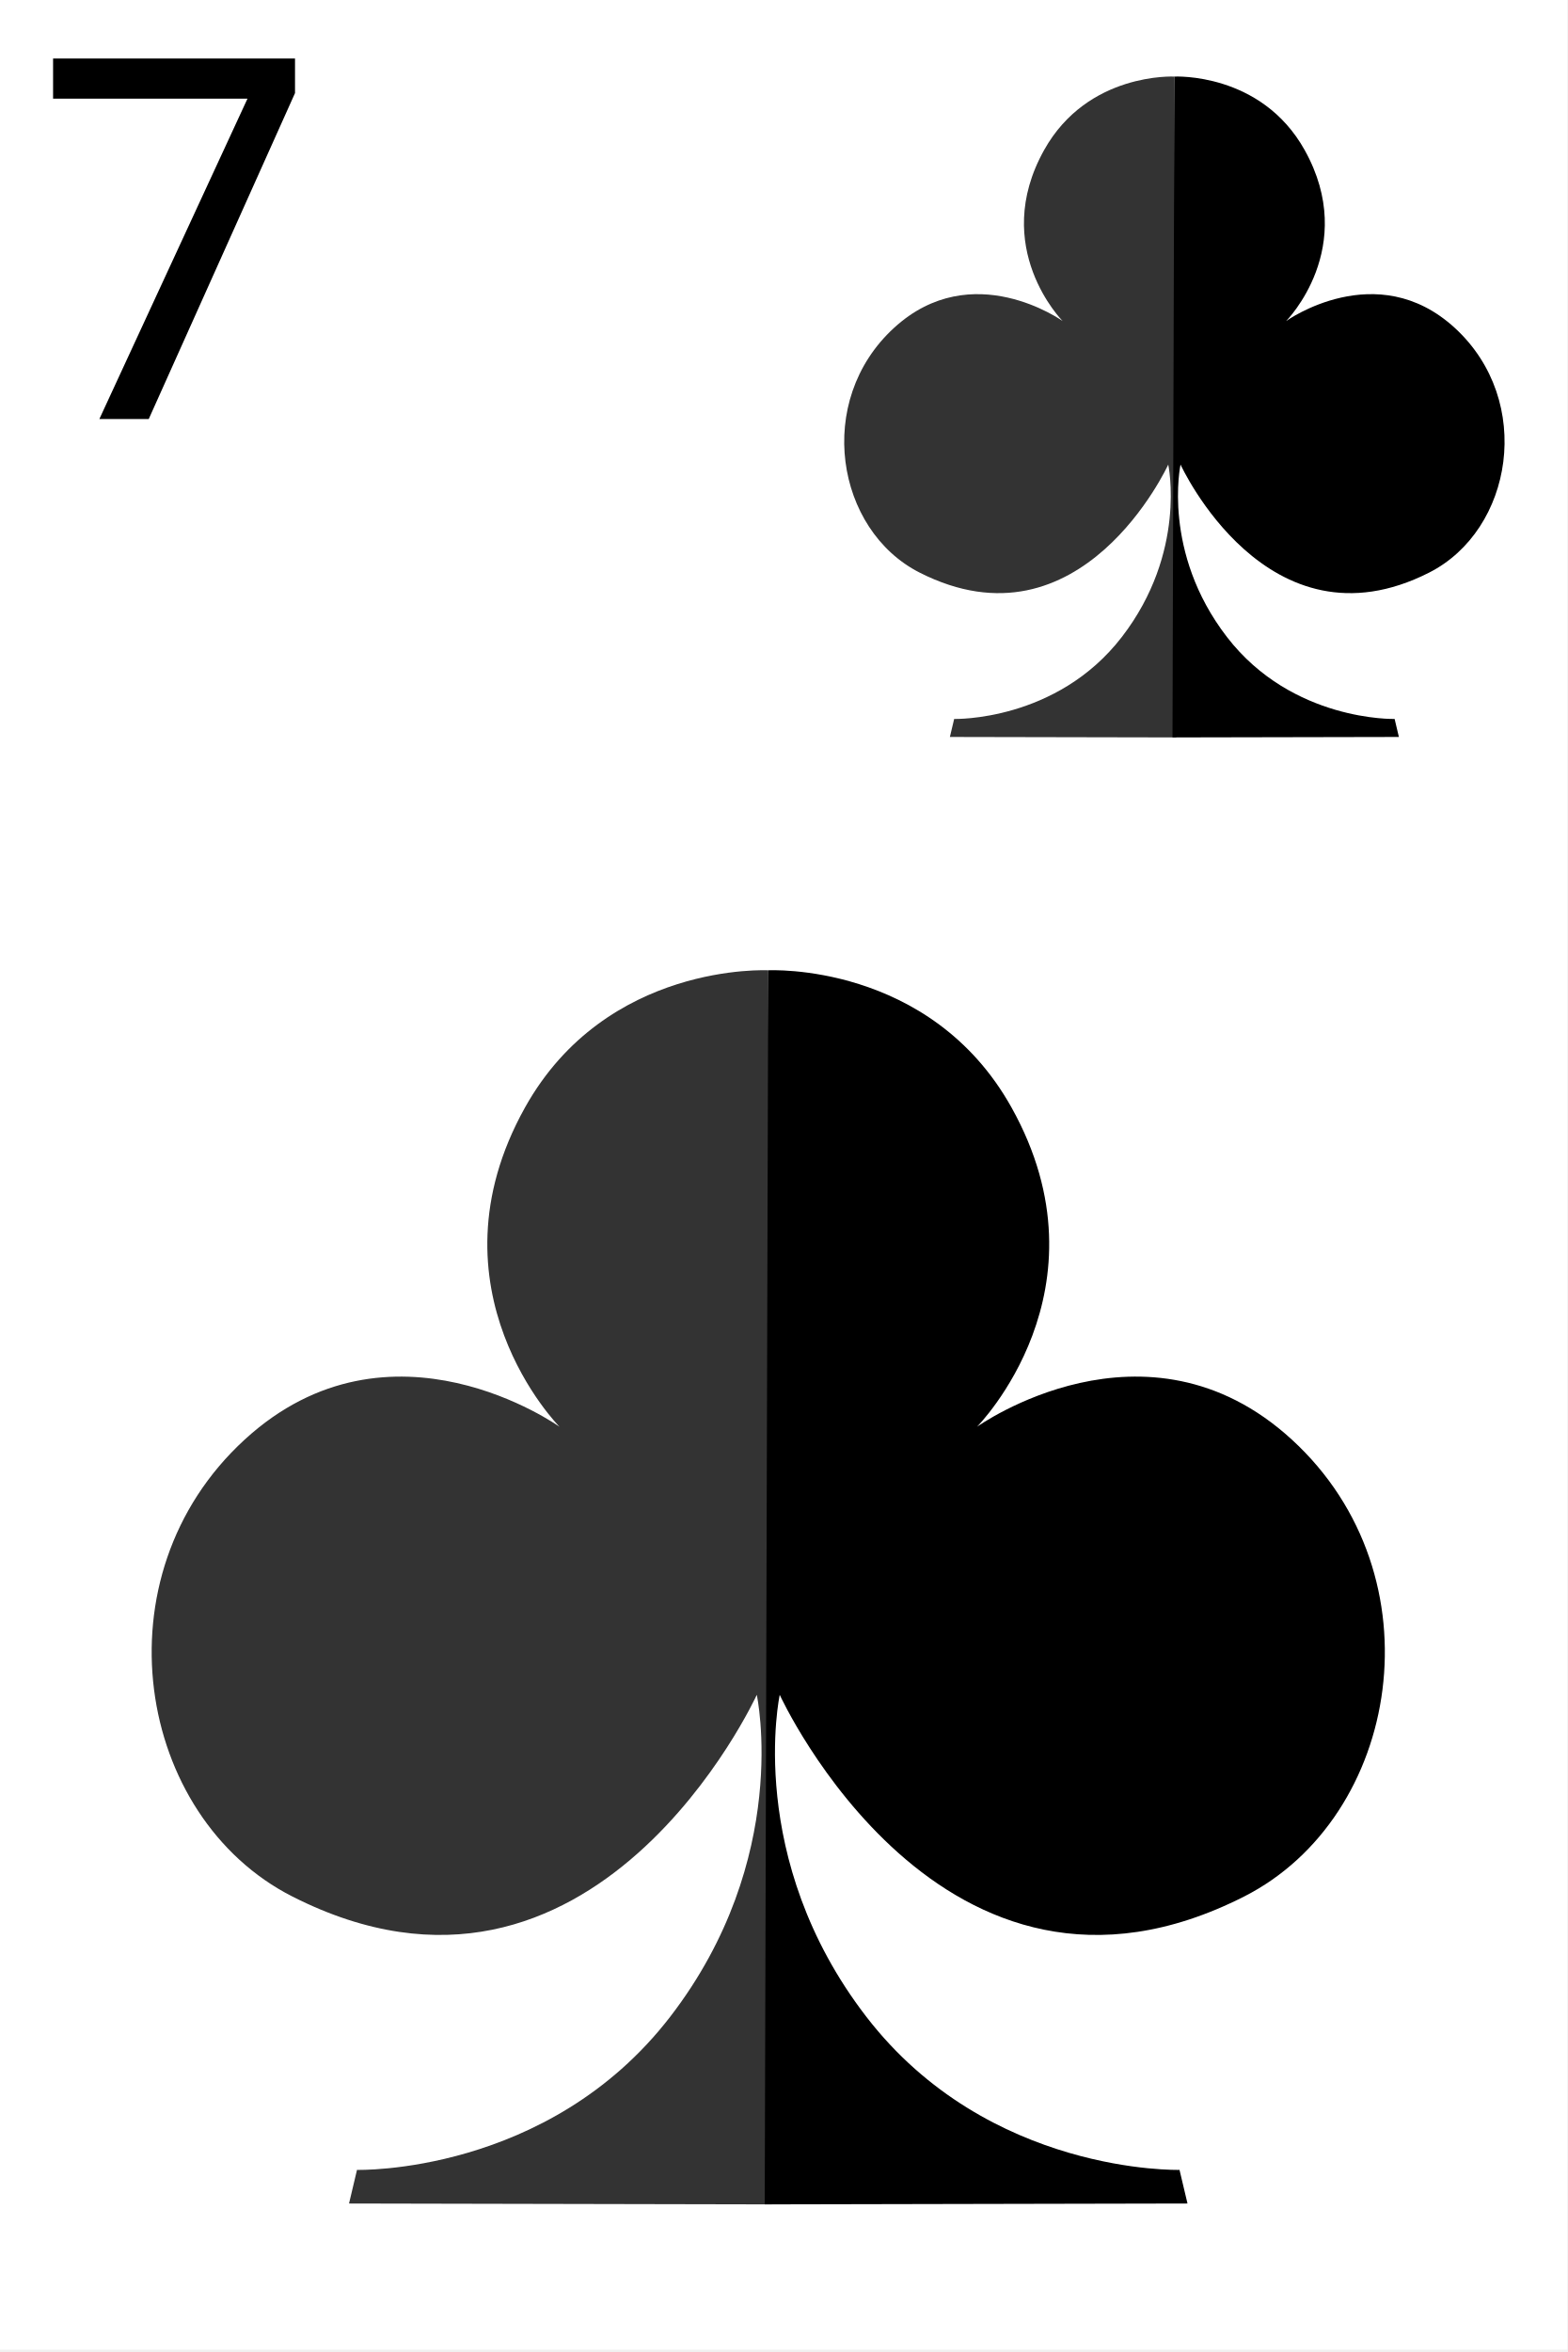
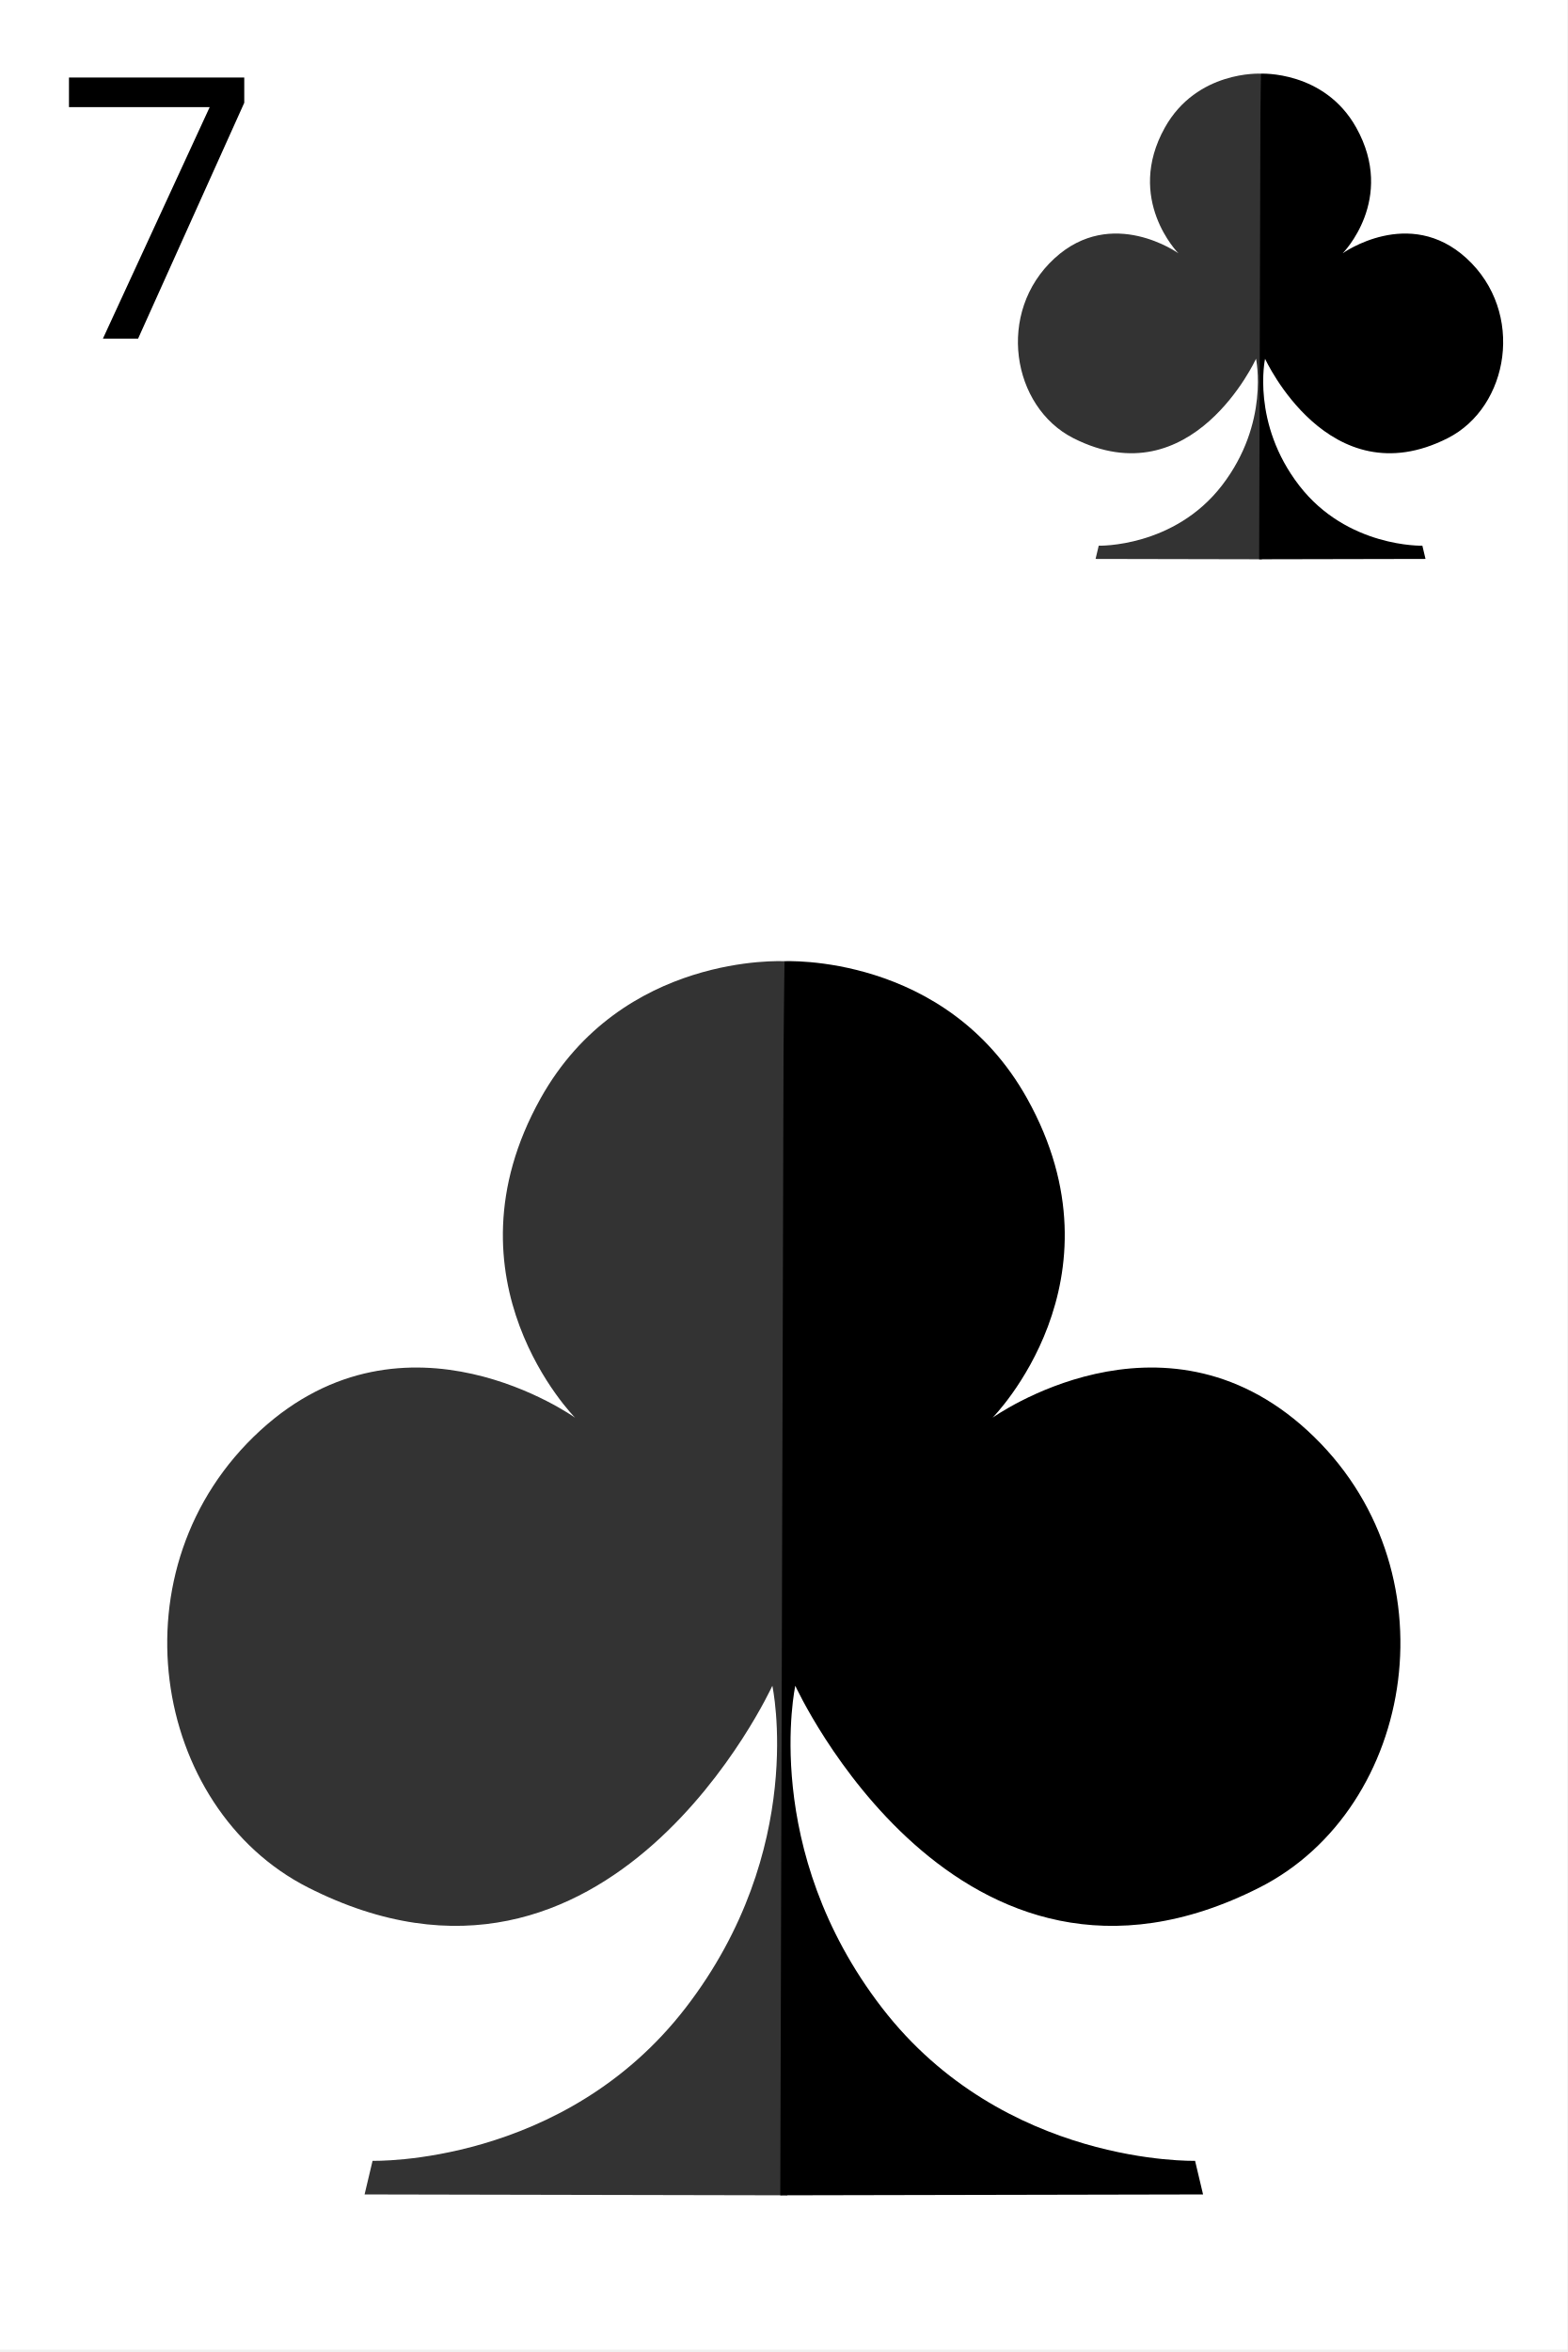
<svg xmlns="http://www.w3.org/2000/svg" width="150" height="225" viewBox="0 0 39.688 59.531" version="1.1" id="svg5">
  <defs id="defs2">
+     <rect x="234.93" y="83.952" width="221.39" height="12.187" id="rect34409" />
    <mask maskUnits="userSpaceOnUse" id="mask1192">
      <rect style="fill:#ffffff;fill-opacity:1;stroke-width:0.265" id="rect1194" width="101.388" height="140.797" x="-26.153" y="82.4" />
    </mask>
  </defs>
  <g id="layer1">
    <rect style="fill:#ffffff;fill-opacity:1;stroke-width:0.265" id="rect5028" width="39.678" height="59.472" x="0" y="-2.220446e-16" />
-     <text xml:space="preserve" style="font-size:12.781px;font-family:Wingdings;-inkscape-font-specification:Wingdings;text-align:center;text-anchor:middle;fill:#ff0000;stroke-width:1.065" x="0.783" y="10.606" id="text63">
-       <tspan id="tspan61" x="0.783" y="10.606" style="font-style:normal;font-variant:normal;font-weight:normal;font-stretch:normal;font-family:'Bauhaus 93';-inkscape-font-specification:'Bauhaus 93, ';text-align:start;text-anchor:start;fill:#000000;stroke-width:1.065">7</tspan>
+     <text xml:space="preserve" style="font-size:9.243px;font-family:Wingdings;-inkscape-font-specification:Wingdings;text-align:center;text-anchor:middle;fill:#ff0000;stroke-width:0.77" x="1.338" y="8.571" id="text63">
+       <tspan id="tspan61" x="1.338" y="8.571" style="font-style:normal;font-variant:normal;font-weight:normal;font-stretch:normal;font-family:sans-serif;-inkscape-font-specification:sans-serif;text-align:start;text-anchor:start;fill:#000000;stroke-width:0.77">7</tspan>
    </text>
-     <g id="g699">
-       <path style="fill:#333333;stroke-width:0.265" d="m 19.45,24.559 c 0,0 -4.098,-0.218 -6.158,3.471 -2.575,4.613 0.873,8.083 0.873,8.083 0,0 -4.275,-3.062 -7.969,0.323 -3.778,3.461 -2.748,9.56 1.207,11.567 7.648,3.881 11.756,-5.105 11.756,-5.105 0,0 0.896,4.142 -2.194,8.15 -3.09,4.008 -7.927,3.874 -7.927,3.874 l -0.202,0.851 10.703,0.022 z" id="path552" />
+     <g id="g699" transform="translate(0.3939047,-0.229778)">
+       <path style="fill:#333333;stroke-width:0.265" d="m 19.45,24.559 c 0,0 -4.098,-0.218 -6.158,3.471 -2.575,4.613 0.873,8.083 0.873,8.083 0,0 -4.275,-3.062 -7.969,0.323 -3.778,3.461 -2.748,9.56 1.207,11.567 7.648,3.881 11.756,-5.105 11.756,-5.105 0,0 0.896,4.142 -2.194,8.15 -3.09,4.008 -7.927,3.874 -7.927,3.874 l -0.202,0.851 10.703,0.022 z" id="path552-8" />
      <path style="fill:#000000;stroke-width:0.265" d="m 19.449,24.559 c 0,0 4.098,-0.218 6.158,3.471 2.575,4.613 -0.873,8.083 -0.873,8.083 0,0 4.275,-3.062 7.969,0.323 3.778,3.461 2.748,9.56 -1.207,11.567 -7.648,3.881 -11.756,-5.105 -11.756,-5.105 0,0 -0.896,4.142 2.194,8.15 3.09,4.008 7.927,3.874 7.927,3.874 l 0.202,0.851 -10.703,0.022 z" id="path552-5" />
    </g>
-     <g id="g699-2" transform="matrix(0.5355029,0,0,0.5355029,19.31588,-11.21372)">
+     <g id="g699-2" transform="matrix(0.3934925,0,0,0.3934925,24.25908,-7.79962)">
      <path style="fill:#333333;stroke-width:0.265" d="m 19.45,24.559 c 0,0 -4.098,-0.218 -6.158,3.471 -2.575,4.613 0.873,8.083 0.873,8.083 0,0 -4.275,-3.062 -7.969,0.323 -3.778,3.461 -2.748,9.56 1.207,11.567 7.648,3.881 11.756,-5.105 11.756,-5.105 0,0 0.896,4.142 -2.194,8.15 -3.09,4.008 -7.927,3.874 -7.927,3.874 l -0.202,0.851 10.703,0.022 z" id="path552-52" />
      <path style="fill:#000000;stroke-width:0.265" d="m 19.449,24.559 c 0,0 4.098,-0.218 6.158,3.471 2.575,4.613 -0.873,8.083 -0.873,8.083 0,0 4.275,-3.062 7.969,0.323 3.778,3.461 2.748,9.56 -1.207,11.567 -7.648,3.881 -11.756,-5.105 -11.756,-5.105 0,0 -0.896,4.142 2.194,8.15 3.09,4.008 7.927,3.874 7.927,3.874 l 0.202,0.851 -10.703,0.022 z" id="path552-5-4" />
    </g>
-     <text xml:space="preserve" style="font-size:3.175px;font-family:'Bauhaus 93';-inkscape-font-specification:'Bauhaus 93, ';fill:#000000;stroke-width:0.265" x="-19.973" y="41.648" id="text867">
-       <tspan id="tspan865" style="stroke-width:0.265" x="-19.973" y="41.648">t</tspan>
-     </text>
+     <text xml:space="preserve" transform="scale(0.2645833)" id="text34407" style="font-family:sans-serif;-inkscape-font-specification:sans-serif;white-space:pre;shape-inside:url(#rect34409);display:inline;fill:#000000;fill-opacity:0" />
  </g>
</svg>
